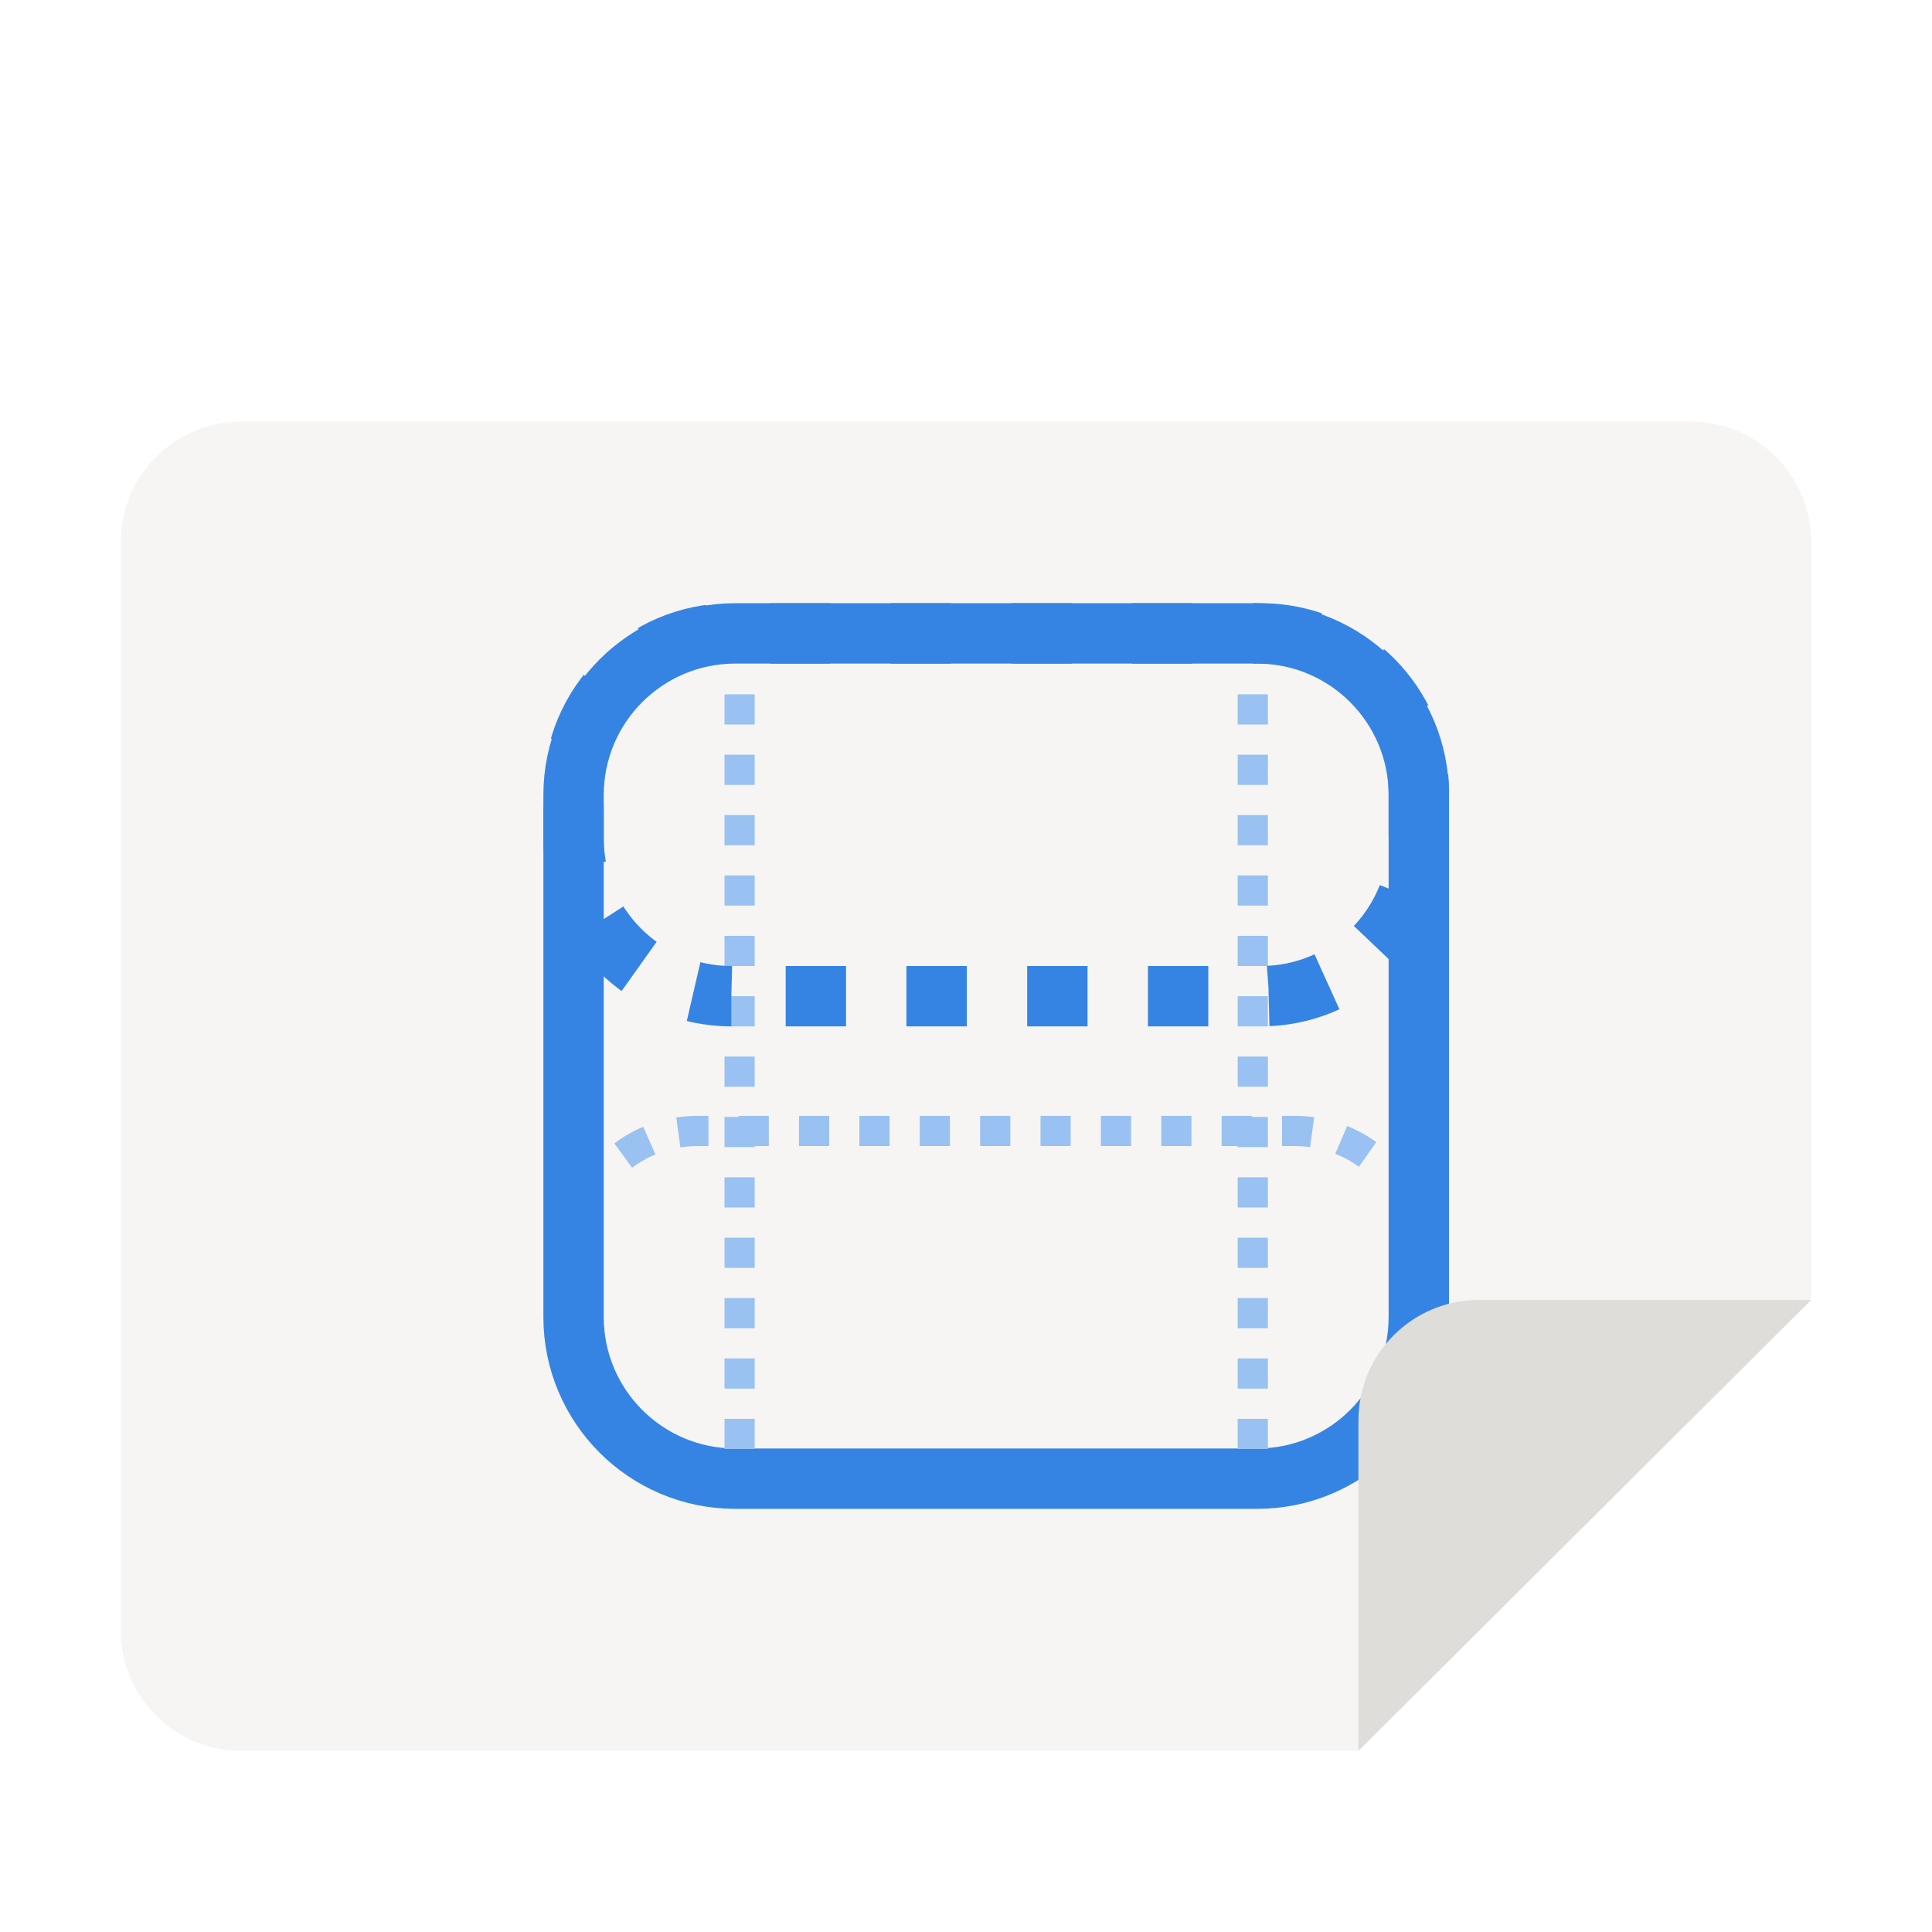
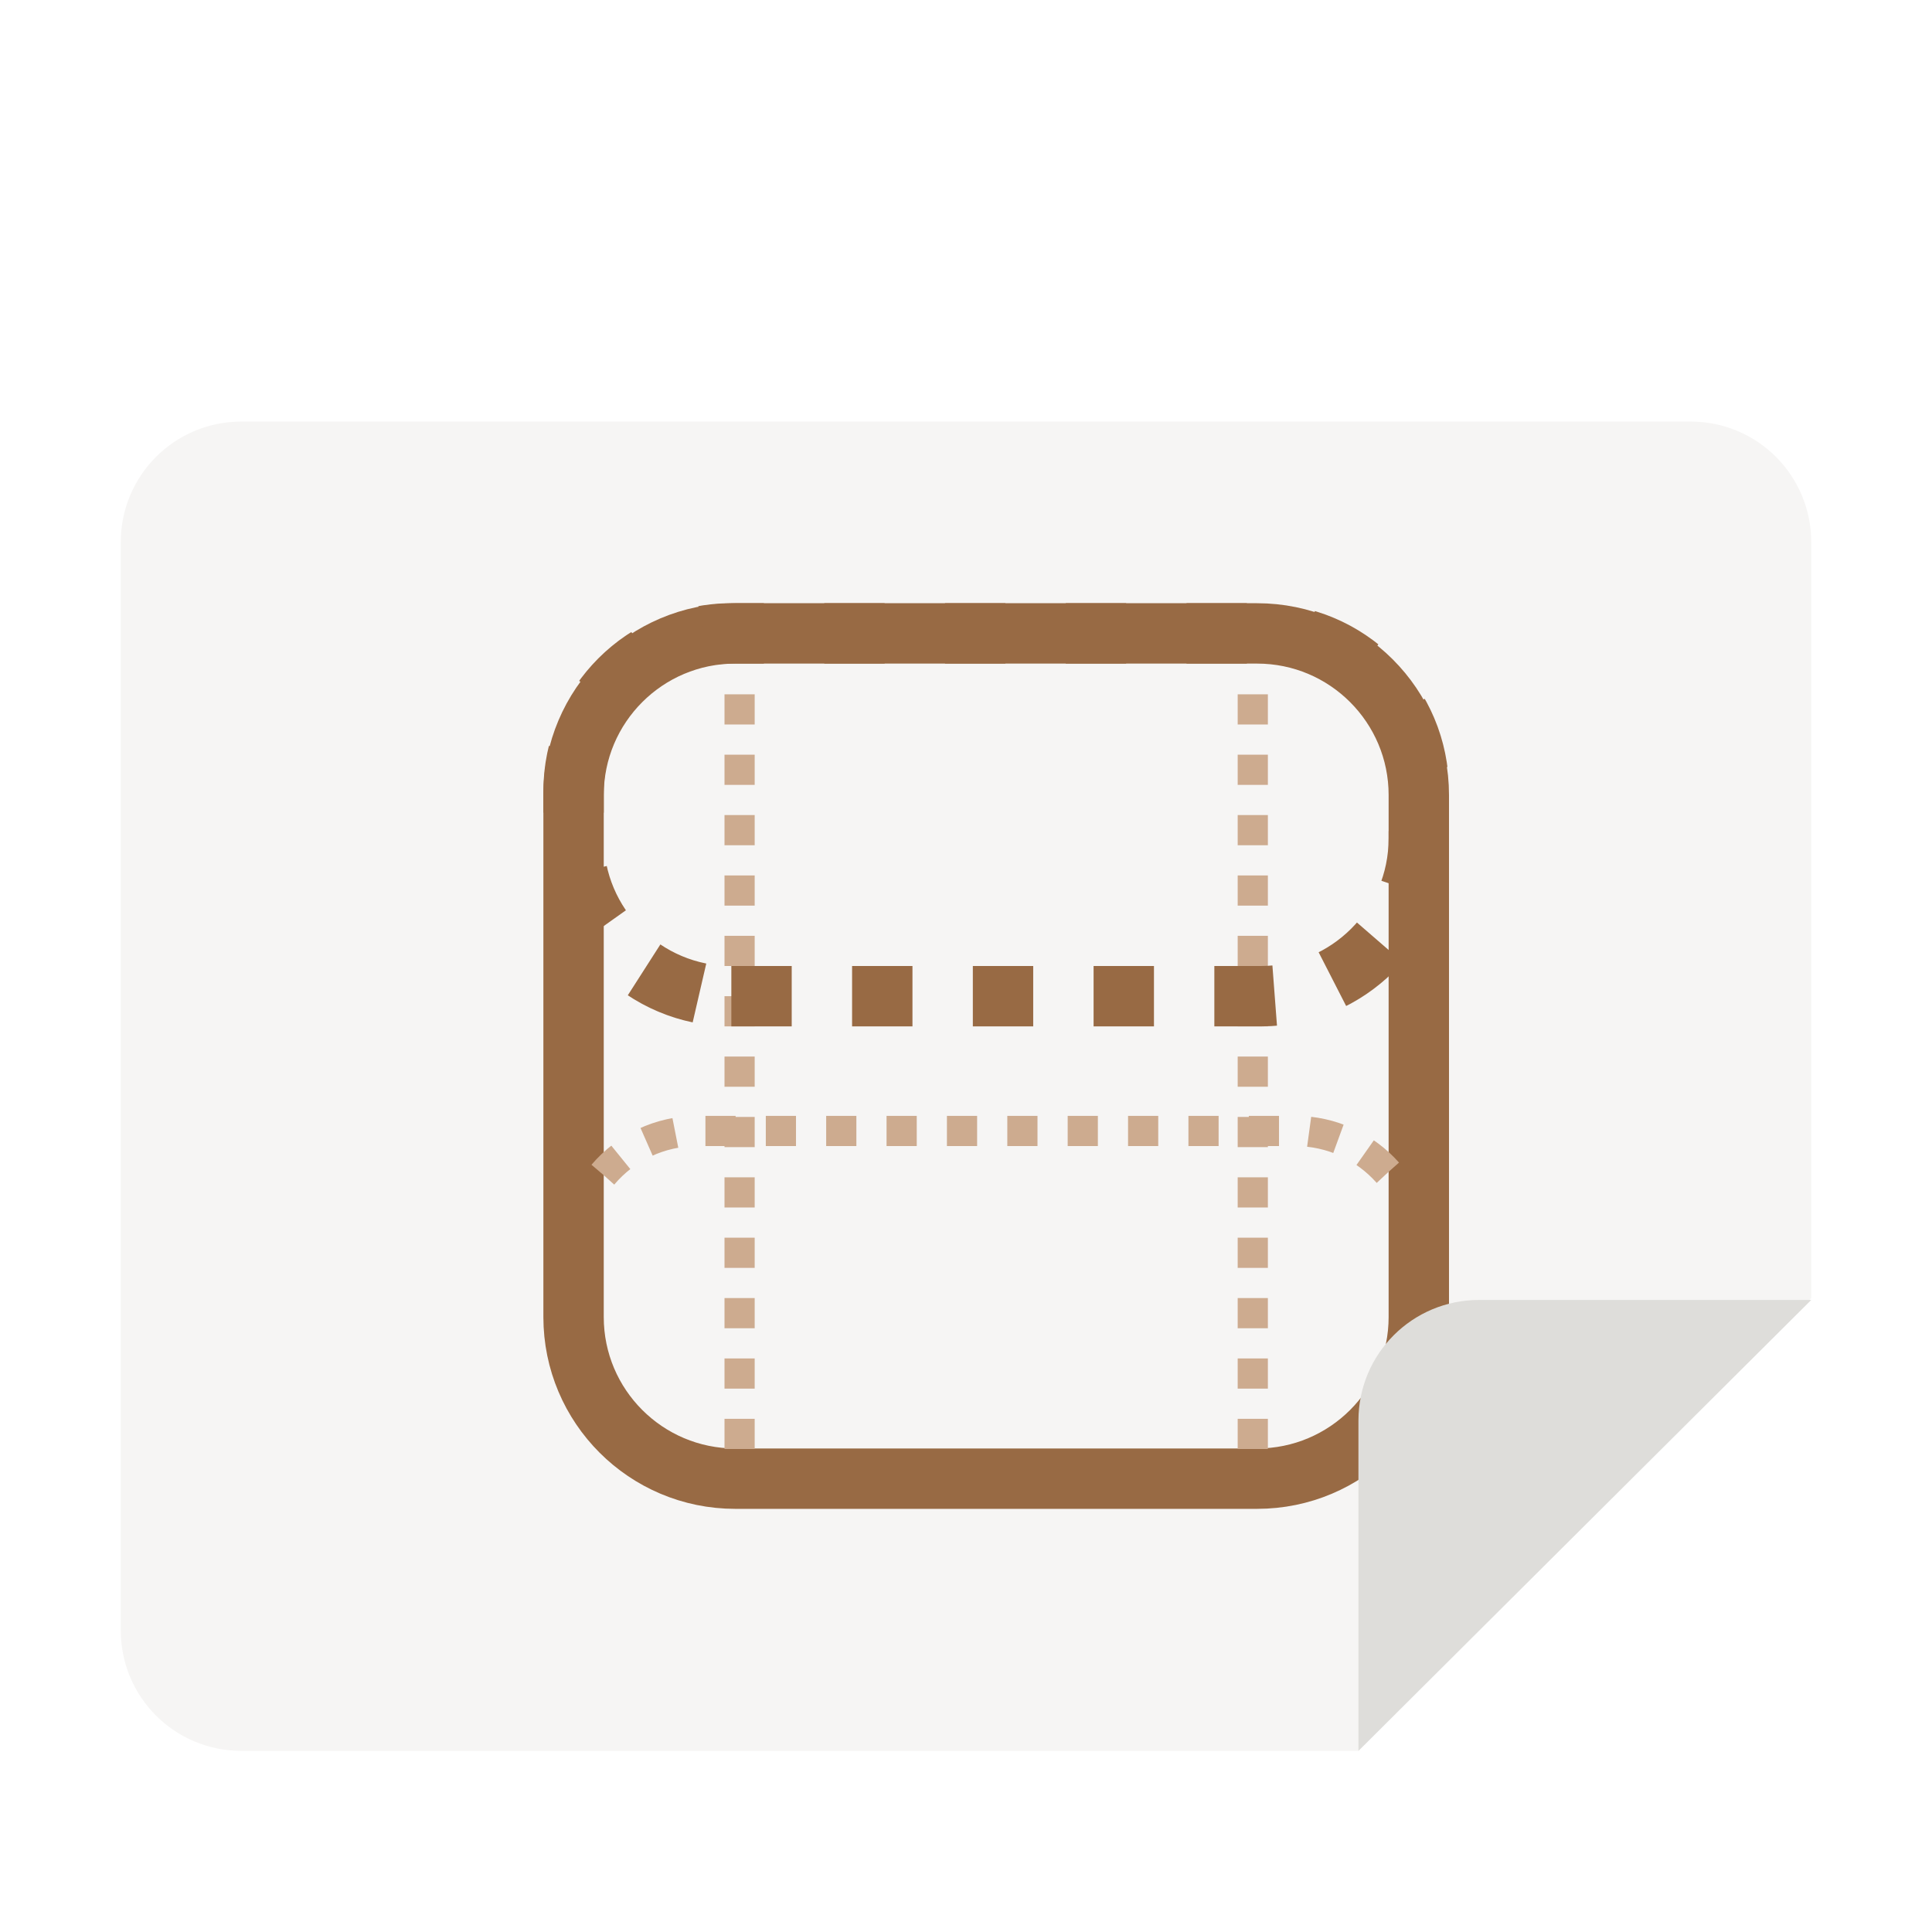
- <svg xmlns="http://www.w3.org/2000/svg" height="128px" viewBox="0 0 128 128" width="128px">
-   <path d="m 16 27.93 h 96 c 4.434 0 8 3.57 8 8 v 50.07 l -30 30 h -74 c -4.434 0 -8 -3.566 -8 -8 v -72.07 c 0 -4.43 3.566 -8 8 -8 z m 0 0" fill="#f6f5f4" />
-   <path d="m 32.668 -309.14 h 138.312 c 23.656 0 42.844 19.172 42.844 42.844 v 138.312 c 0 23.656 -19.188 42.844 -42.844 42.844 h -138.312 c -23.656 0 -42.844 -19.188 -42.844 -42.844 v -138.312 c 0 -23.672 19.188 -42.844 42.844 -42.844 z m 0 0" fill="none" stroke="#3584e4" stroke-linecap="round" stroke-width="16" transform="matrix(0.25 0 0 -0.25 40.5439 20.6799)" />
-   <path d="m 120 86.125 h -22 c -4.434 0 -8 3.57 -8 8 v 21.875 z m 0 0" fill="#deddda" />
-   <g fill="none">
-     <path d="m 83 46 v 51" stroke="#99c1f1" stroke-dasharray="2 2" stroke-width="2" />
-     <path d="m 49 46 v 51" stroke="#99c1f1" stroke-dasharray="2 2" stroke-width="2" />
-     <path d="m 31.637 -181.28 h 140.375 c 23.094 0 41.812 18.719 41.812 41.812 v 12.5 c 0 23.109 -18.719 41.828 -41.812 41.828 h -140.375 c -23.094 0 -41.812 -18.719 -41.812 -41.828 v -12.5 c 0 -23.094 18.719 -41.812 41.812 -41.812 z m 0 0" stroke="#3584e4" stroke-dasharray="16 16" stroke-dashoffset="17.6" stroke-width="16" transform="matrix(0.25 0 0 -0.25 40.5439 20.6799)" />
-     <path d="m 91.941 77.688 c -1.504 -1.691 -3.695 -2.758 -6.145 -2.758 h -39.594 c -2.512 0 -4.75 1.117 -6.254 2.887" stroke="#99c1f1" stroke-dasharray="2 2" stroke-dashoffset="2.2" stroke-width="2" />
-   </g>
+ <svg xmlns="http://www.w3.org/2000/svg" width="128" height="128" viewBox="0 0 128 128" fill="none">
+   <path d="M16 27.93H112C116.434 27.93 120 31.5 120 35.93V86L90 116H16C11.566 116 8 112.434 8 108V35.93C8 31.5 11.566 27.93 16 27.93Z" fill="#F6F5F4" />
+   <path d="M48.711 97.965H83.289C89.203 97.965 94 93.172 94 87.254V52.676C94 46.762 89.203 41.965 83.289 41.965H48.711C42.797 41.965 38 46.762 38 52.676V87.254C38 93.172 42.797 97.965 48.711 97.965Z" stroke="#986A44" stroke-width="4" stroke-linecap="round" />
+   <path d="M120 86.125H98C93.566 86.125 90 89.695 90 94.125V116L120 86.125Z" fill="#DEDDDA" />
+   <path d="M83 46V97" stroke="#CDAB8F" stroke-width="2" stroke-dasharray="2 2" />
+   <path d="M49 46V97" stroke="#CDAB8F" stroke-width="2" stroke-dasharray="2 2" />
+   <path d="M48.453 66H83.547C89.32 66 94 61.32 94 55.547V52.422C94 46.645 89.32 41.965 83.547 41.965H48.453C42.68 41.965 38 46.645 38 52.422V55.547C38 61.32 42.68 66 48.453 66Z" stroke="#986A44" stroke-width="4" stroke-dasharray="4 4" />
+   <path d="M91.941 77.688C90.438 75.996 88.246 74.93 85.797 74.93H46.203C43.691 74.93 41.453 76.047 39.949 77.816" stroke="#CDAB8F" stroke-width="2" stroke-dasharray="2 2" />
</svg>
